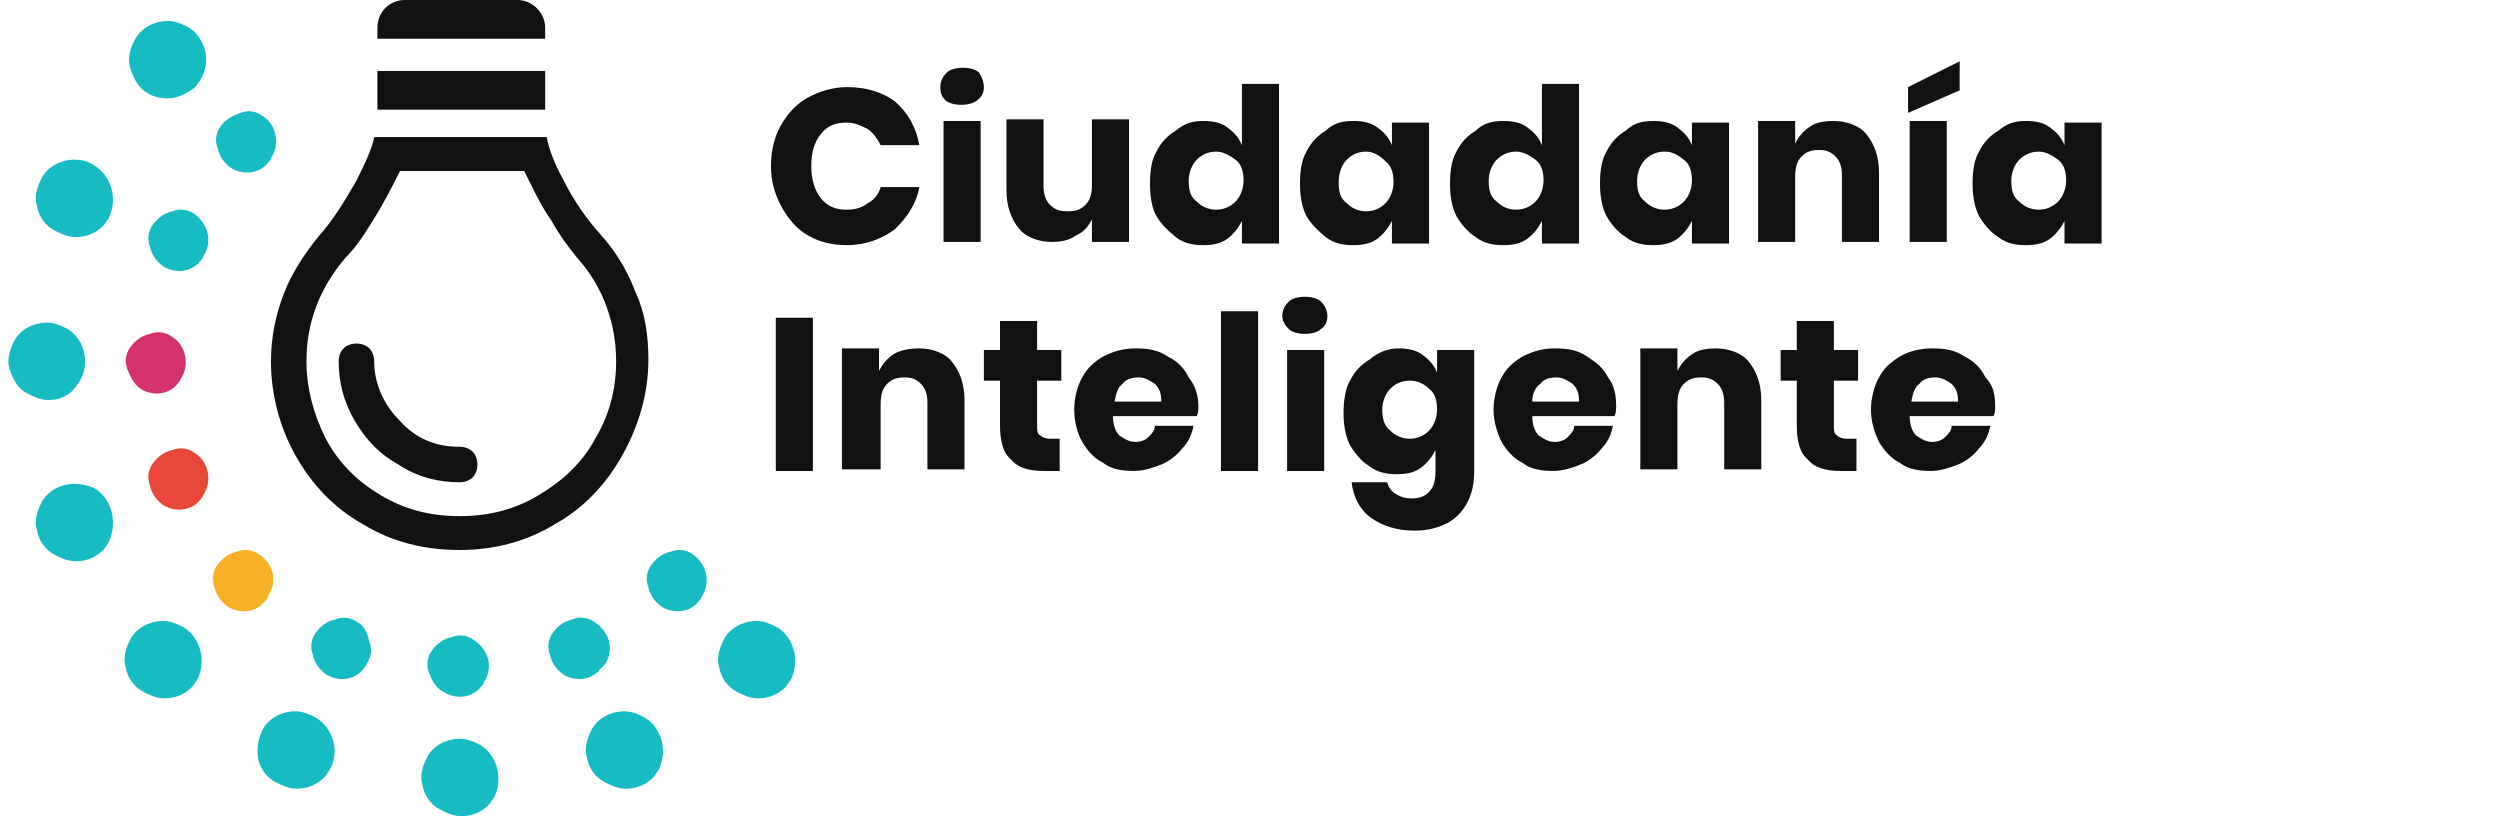
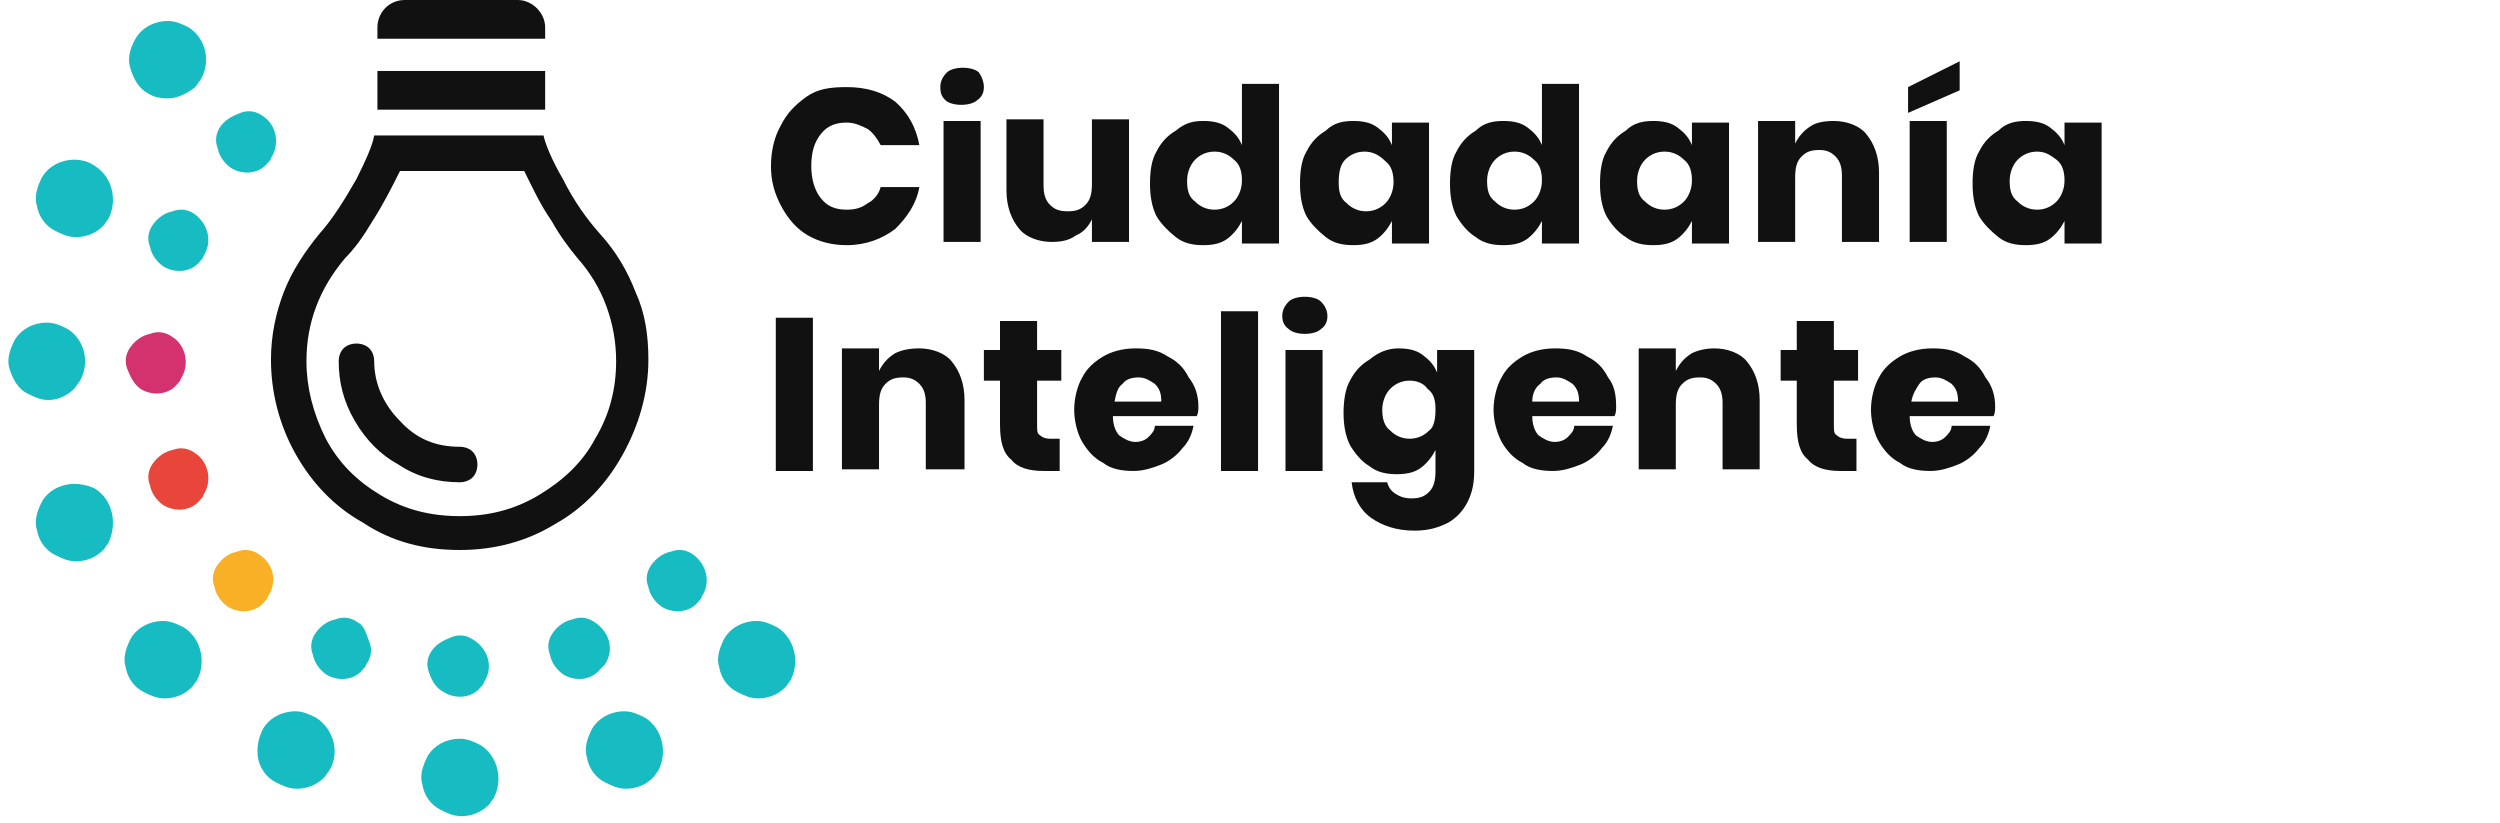
<svg xmlns="http://www.w3.org/2000/svg" version="1.1" id="Capa_1" x="0px" y="0px" viewBox="0 0 155 51" style="enable-background:new 0 0 155 51;" xml:space="preserve">
  <style type="text/css">
	.st0{fill:#111111;}
	.st1{fill:#17BBC2;}
	.st2{fill:#D3326F;}
	.st3{fill:#E8453B;}
	.st4{fill:#F8B126;}
</style>
  <g id="logo-fci">
    <g id="logo-ci" transform="translate(52, 35)">
-       <path id="Ciudadanía-Inteligen" class="st0" d="M0.5-29.6c1.2,0,2.2,0.3,3,0.9C4.3-28,4.8-27.1,5-26H2.6c-0.2-0.4-0.5-0.8-0.8-1    c-0.4-0.2-0.8-0.4-1.3-0.4c-0.7,0-1.2,0.2-1.6,0.7s-0.6,1.1-0.6,2c0,0.8,0.2,1.5,0.6,2s0.9,0.7,1.6,0.7c0.5,0,0.9-0.1,1.3-0.4    c0.4-0.2,0.7-0.6,0.8-1H5c-0.2,1.1-0.8,1.9-1.5,2.6c-0.8,0.6-1.8,1-3,1c-0.9,0-1.7-0.2-2.4-0.6c-0.7-0.4-1.2-1-1.6-1.7    C-4-23-4.2-23.8-4.2-24.7c0-0.9,0.2-1.8,0.6-2.5c0.4-0.7,0.9-1.3,1.6-1.7S-0.4-29.6,0.5-29.6z M6.3-29.6c0-0.3,0.1-0.6,0.4-0.9    c0.2-0.2,0.6-0.3,1-0.3c0.4,0,0.8,0.1,1,0.3C8.9-30.2,9-29.9,9-29.6c0,0.3-0.1,0.6-0.4,0.8c-0.2,0.2-0.6,0.3-1,0.3    c-0.4,0-0.8-0.1-1-0.3C6.4-29,6.3-29.2,6.3-29.6z M8.8-27.5v7.5H6.5v-7.5H8.8z M18-27.5v7.5h-2.3v-1.4c-0.2,0.4-0.5,0.8-1,1    c-0.4,0.3-0.9,0.4-1.5,0.4c-0.8,0-1.6-0.3-2-0.8c-0.5-0.6-0.8-1.4-0.8-2.4v-4.4h2.3v4.1c0,0.5,0.1,0.9,0.4,1.2    c0.3,0.3,0.6,0.4,1.1,0.4c0.5,0,0.8-0.1,1.1-0.4c0.3-0.3,0.4-0.7,0.4-1.3v-4H18z M22.6-27.5c0.6,0,1.1,0.1,1.5,0.4    c0.4,0.3,0.7,0.6,0.9,1.1v-3.8h2.3v9.9H25v-1.4c-0.2,0.4-0.5,0.8-0.9,1.1c-0.4,0.3-0.9,0.4-1.5,0.4c-0.6,0-1.2-0.1-1.7-0.5    s-0.9-0.8-1.2-1.3s-0.4-1.3-0.4-2c0-0.8,0.1-1.5,0.4-2c0.3-0.6,0.7-1,1.2-1.3C21.5-27.4,22-27.5,22.6-27.5z M23.4-25.6    c-0.5,0-0.9,0.2-1.2,0.5c-0.3,0.3-0.5,0.8-0.5,1.3c0,0.6,0.1,1,0.5,1.3c0.3,0.3,0.7,0.5,1.2,0.5s0.9-0.2,1.2-0.5s0.5-0.8,0.5-1.3    s-0.1-1-0.5-1.3S23.8-25.6,23.4-25.6z M31.9-27.5c0.6,0,1.1,0.1,1.5,0.4c0.4,0.3,0.7,0.6,0.9,1.1v-1.4h2.3v7.5h-2.3v-1.4    c-0.2,0.4-0.5,0.8-0.9,1.1c-0.4,0.3-0.9,0.4-1.5,0.4c-0.6,0-1.2-0.1-1.7-0.5s-0.9-0.8-1.2-1.3c-0.3-0.6-0.4-1.3-0.4-2    c0-0.8,0.1-1.5,0.4-2c0.3-0.6,0.7-1,1.2-1.3C30.7-27.4,31.3-27.5,31.9-27.5z M32.7-25.6c-0.5,0-0.9,0.2-1.2,0.5S31-24.3,31-23.7    c0,0.6,0.1,1,0.5,1.3c0.3,0.3,0.7,0.5,1.2,0.5c0.5,0,0.9-0.2,1.2-0.5c0.3-0.3,0.5-0.8,0.5-1.3s-0.1-1-0.5-1.3    C33.5-25.4,33.1-25.6,32.7-25.6z M41.2-27.5c0.6,0,1.1,0.1,1.5,0.4c0.4,0.3,0.7,0.6,0.9,1.1v-3.8h2.3v9.9h-2.3v-1.4    c-0.2,0.4-0.5,0.8-0.9,1.1c-0.4,0.3-0.9,0.4-1.5,0.4c-0.6,0-1.2-0.1-1.7-0.5c-0.5-0.3-0.9-0.8-1.2-1.3c-0.3-0.6-0.4-1.3-0.4-2    c0-0.8,0.1-1.5,0.4-2c0.3-0.6,0.7-1,1.2-1.3C40-27.4,40.6-27.5,41.2-27.5z M42-25.6c-0.5,0-0.9,0.2-1.2,0.5s-0.5,0.8-0.5,1.3    c0,0.6,0.1,1,0.5,1.3c0.3,0.3,0.7,0.5,1.2,0.5c0.5,0,0.9-0.2,1.2-0.5c0.3-0.3,0.5-0.8,0.5-1.3s-0.1-1-0.5-1.3    C42.8-25.4,42.4-25.6,42-25.6z M50.5-27.5c0.6,0,1.1,0.1,1.5,0.4c0.4,0.3,0.7,0.6,0.9,1.1v-1.4h2.3v7.5h-2.3v-1.4    c-0.2,0.4-0.5,0.8-0.9,1.1c-0.4,0.3-0.9,0.4-1.5,0.4c-0.6,0-1.2-0.1-1.7-0.5c-0.5-0.3-0.9-0.8-1.2-1.3c-0.3-0.6-0.4-1.3-0.4-2    c0-0.8,0.1-1.5,0.4-2c0.3-0.6,0.7-1,1.2-1.3C49.3-27.4,49.9-27.5,50.5-27.5z M51.2-25.6c-0.5,0-0.9,0.2-1.2,0.5    c-0.3,0.3-0.5,0.8-0.5,1.3c0,0.6,0.1,1,0.5,1.3c0.3,0.3,0.7,0.5,1.2,0.5c0.5,0,0.9-0.2,1.2-0.5s0.5-0.8,0.5-1.3s-0.1-1-0.5-1.3    S51.7-25.6,51.2-25.6z M61.7-27.5c0.8,0,1.6,0.3,2,0.8c0.5,0.6,0.8,1.4,0.8,2.4v4.3h-2.3v-4.1c0-0.5-0.1-0.9-0.4-1.2    c-0.3-0.3-0.6-0.4-1-0.4c-0.5,0-0.8,0.1-1.1,0.4c-0.3,0.3-0.4,0.7-0.4,1.3v4h-2.3v-7.5h2.3v1.4c0.2-0.4,0.5-0.8,1-1.1    C60.6-27.4,61.1-27.5,61.7-27.5z M68.7-27.5v7.5h-2.3v-7.5H68.7z M69.5-29.4L66.3-28v-1.6l3.2-1.6V-29.4z M73.6-27.5    c0.6,0,1.1,0.1,1.5,0.4c0.4,0.3,0.7,0.6,0.9,1.1v-1.4h2.3v7.5H76v-1.4c-0.2,0.4-0.5,0.8-0.9,1.1s-0.9,0.4-1.5,0.4    c-0.6,0-1.2-0.1-1.7-0.5c-0.5-0.3-0.9-0.8-1.2-1.3c-0.3-0.6-0.4-1.3-0.4-2c0-0.8,0.1-1.5,0.4-2c0.3-0.6,0.7-1,1.2-1.3    C72.5-27.4,73-27.5,73.6-27.5z M74.4-25.6c-0.5,0-0.9,0.2-1.2,0.5c-0.3,0.3-0.5,0.8-0.5,1.3c0,0.6,0.1,1,0.5,1.3    c0.3,0.3,0.7,0.5,1.2,0.5c0.5,0,0.9-0.2,1.2-0.5c0.3-0.3,0.5-0.8,0.5-1.3s-0.1-1-0.5-1.3C75.2-25.4,74.8-25.6,74.4-25.6z     M-1.6-15.3v9.5h-2.3v-9.5C-3.9-15.3-1.6-15.3-1.6-15.3z M5-13.4c0.8,0,1.6,0.3,2,0.8c0.5,0.6,0.8,1.4,0.8,2.4v4.3H5.5v-4.1    c0-0.5-0.1-0.9-0.4-1.2c-0.3-0.3-0.6-0.4-1-0.4c-0.5,0-0.8,0.1-1.1,0.4c-0.3,0.3-0.4,0.7-0.4,1.3v4H0.2v-7.5h2.3v1.4    c0.2-0.4,0.5-0.8,1-1.1C3.9-13.3,4.4-13.4,5-13.4z M13.7-7.8v2h-1c-0.9,0-1.6-0.2-2-0.7c-0.5-0.4-0.7-1.1-0.7-2.2v-2.7h-1v-1.9h1    v-1.8h2.3v1.8h1.5v1.9h-1.5v2.8c0,0.3,0,0.5,0.2,0.6c0.1,0.1,0.3,0.2,0.6,0.2L13.7-7.8L13.7-7.8z M22.3-9.8c0,0.2,0,0.4-0.1,0.6    h-5.2c0,0.6,0.2,1,0.4,1.2c0.3,0.2,0.6,0.4,1,0.4c0.3,0,0.6-0.1,0.8-0.3c0.2-0.2,0.4-0.4,0.4-0.7h2.4c-0.1,0.5-0.3,1-0.7,1.4    c-0.3,0.4-0.8,0.8-1.3,1c-0.5,0.2-1.1,0.4-1.7,0.4c-0.7,0-1.4-0.1-1.9-0.5c-0.6-0.3-1-0.8-1.3-1.3s-0.5-1.3-0.5-2s0.2-1.5,0.5-2    c0.3-0.6,0.8-1,1.3-1.3c0.6-0.3,1.2-0.5,2-0.5c0.8,0,1.4,0.1,2,0.5c0.6,0.3,1,0.7,1.3,1.3C22.1-11.1,22.3-10.5,22.3-9.8z M20-10.1    c0-0.5-0.1-0.8-0.4-1.1c-0.3-0.2-0.6-0.4-1-0.4c-0.4,0-0.8,0.1-1,0.4c-0.3,0.2-0.4,0.6-0.5,1.1L20-10.1L20-10.1z M26-15.7v9.9    h-2.3v-9.9H26z M27.5-15.4c0-0.3,0.1-0.6,0.4-0.9c0.2-0.2,0.6-0.3,1-0.3c0.4,0,0.8,0.1,1,0.3c0.2,0.2,0.4,0.5,0.4,0.9    c0,0.3-0.1,0.6-0.4,0.8c-0.2,0.2-0.6,0.3-1,0.3c-0.4,0-0.8-0.1-1-0.3C27.7-14.8,27.5-15.1,27.5-15.4z M30.1-13.3v7.5h-2.3v-7.5    H30.1z M34.7-13.4c0.6,0,1.1,0.1,1.5,0.4c0.4,0.3,0.7,0.6,0.9,1.1v-1.4h2.3v7.5c0,0.7-0.1,1.3-0.4,1.9c-0.3,0.6-0.7,1-1.2,1.3    c-0.6,0.3-1.2,0.5-2.1,0.5c-1.1,0-2-0.3-2.7-0.8c-0.7-0.5-1.1-1.3-1.2-2.2H34c0.1,0.3,0.2,0.5,0.5,0.7c0.3,0.2,0.6,0.3,1,0.3    c0.5,0,0.8-0.1,1.1-0.4c0.3-0.3,0.4-0.7,0.4-1.3v-1.3c-0.2,0.4-0.5,0.8-0.9,1.1c-0.4,0.3-0.9,0.4-1.5,0.4c-0.6,0-1.2-0.1-1.7-0.5    c-0.5-0.3-0.9-0.8-1.2-1.3c-0.3-0.6-0.4-1.3-0.4-2s0.1-1.5,0.4-2c0.3-0.6,0.7-1,1.2-1.3C33.5-13.2,34.1-13.4,34.7-13.4z     M35.4-11.4c-0.5,0-0.9,0.2-1.2,0.5c-0.3,0.3-0.5,0.8-0.5,1.3s0.1,1,0.5,1.3c0.3,0.3,0.7,0.5,1.2,0.5c0.5,0,0.9-0.2,1.2-0.5    c0.3-0.3,0.5-0.8,0.5-1.3s-0.1-1-0.5-1.3C36.3-11.2,35.9-11.4,35.4-11.4z M48.2-9.8c0,0.2,0,0.4-0.1,0.6H43c0,0.6,0.2,1,0.4,1.2    c0.3,0.2,0.6,0.4,1,0.4c0.3,0,0.6-0.1,0.8-0.3c0.2-0.2,0.4-0.4,0.4-0.7h2.4c-0.1,0.5-0.3,1-0.7,1.4c-0.3,0.4-0.8,0.8-1.3,1    c-0.5,0.2-1.1,0.4-1.7,0.4c-0.7,0-1.4-0.1-1.9-0.5c-0.6-0.3-1-0.8-1.3-1.3c-0.3-0.6-0.5-1.3-0.5-2s0.2-1.5,0.5-2    c0.3-0.6,0.8-1,1.3-1.3c0.6-0.3,1.2-0.5,2-0.5c0.8,0,1.4,0.1,2,0.5s1,0.7,1.3,1.3C48.1-11.1,48.2-10.5,48.2-9.8z M45.9-10.1    c0-0.5-0.1-0.8-0.4-1.1c-0.3-0.2-0.6-0.4-1-0.4s-0.8,0.1-1,0.4C43.2-11,43-10.6,43-10.1L45.9-10.1L45.9-10.1z M54.4-13.4    c0.8,0,1.6,0.3,2,0.8c0.5,0.6,0.8,1.4,0.8,2.4v4.3h-2.3v-4.1c0-0.5-0.1-0.9-0.4-1.2c-0.3-0.3-0.6-0.4-1-0.4    c-0.5,0-0.8,0.1-1.1,0.4c-0.3,0.3-0.4,0.7-0.4,1.3v4h-2.3v-7.5h2.3v1.4c0.2-0.4,0.5-0.8,1-1.1C53.3-13.3,53.8-13.4,54.4-13.4z     M63.1-7.8v2h-1c-0.9,0-1.6-0.2-2-0.7c-0.5-0.4-0.7-1.1-0.7-2.2v-2.7h-1v-1.9h1v-1.8h2.3v1.8h1.5v1.9h-1.5v2.8    c0,0.3,0,0.5,0.2,0.6c0.1,0.1,0.3,0.2,0.6,0.2L63.1-7.8L63.1-7.8z M71.7-9.8c0,0.2,0,0.4-0.1,0.6h-5.2c0,0.6,0.2,1,0.4,1.2    c0.3,0.2,0.6,0.4,1,0.4c0.3,0,0.6-0.1,0.8-0.3c0.2-0.2,0.4-0.4,0.4-0.7h2.4c-0.1,0.5-0.3,1-0.7,1.4c-0.3,0.4-0.8,0.8-1.3,1    c-0.5,0.2-1.1,0.4-1.7,0.4c-0.7,0-1.4-0.1-1.9-0.5c-0.6-0.3-1-0.8-1.3-1.3c-0.3-0.6-0.5-1.3-0.5-2s0.2-1.5,0.5-2    c0.3-0.6,0.8-1,1.3-1.3s1.2-0.5,2-0.5c0.8,0,1.4,0.1,2,0.5c0.6,0.3,1,0.7,1.3,1.3C71.6-11.1,71.7-10.5,71.7-9.8z M69.4-10.1    c0-0.5-0.1-0.8-0.4-1.1c-0.3-0.2-0.6-0.4-1-0.4s-0.8,0.1-1,0.4c-0.3,0.2-0.4,0.6-0.5,1.1L69.4-10.1L69.4-10.1z" />
+       <path id="Ciudadanía-Inteligen" class="st0" d="M0.5-29.6c1.2,0,2.2,0.3,3,0.9C4.3-28,4.8-27.1,5-26H2.6c-0.2-0.4-0.5-0.8-0.8-1    c-0.4-0.2-0.8-0.4-1.3-0.4c-0.7,0-1.2,0.2-1.6,0.7s-0.6,1.1-0.6,2c0,0.8,0.2,1.5,0.6,2s0.9,0.7,1.6,0.7c0.5,0,0.9-0.1,1.3-0.4    c0.4-0.2,0.7-0.6,0.8-1H5c-0.2,1.1-0.8,1.9-1.5,2.6c-0.8,0.6-1.8,1-3,1c-0.9,0-1.7-0.2-2.4-0.6c-0.7-0.4-1.2-1-1.6-1.7    C-4-23-4.2-23.8-4.2-24.7c0-0.9,0.2-1.8,0.6-2.5C-3.2-28-2.7-28.5-2-29S-0.5-29.6,0.5-29.6z M6.3-29.6c0-0.3,0.1-0.6,0.4-0.9    c0.2-0.2,0.6-0.3,1-0.3c0.4,0,0.8,0.1,1,0.3C8.9-30.2,9-29.9,9-29.6c0,0.3-0.1,0.6-0.4,0.8c-0.2,0.2-0.6,0.3-1,0.3    c-0.4,0-0.8-0.1-1-0.3C6.4-29,6.3-29.2,6.3-29.6z M8.8-27.5v7.5H6.5v-7.5H8.8z M18-27.5v7.5h-2.3v-1.4c-0.2,0.4-0.5,0.8-1,1    c-0.4,0.3-0.9,0.4-1.5,0.4c-0.8,0-1.6-0.3-2-0.8c-0.5-0.6-0.8-1.4-0.8-2.4v-4.4h2.3v4.1c0,0.5,0.1,0.9,0.4,1.2    c0.3,0.3,0.6,0.4,1.1,0.4c0.5,0,0.8-0.1,1.1-0.4c0.3-0.3,0.4-0.7,0.4-1.3v-4H18z M22.6-27.5c0.6,0,1.1,0.1,1.5,0.4    c0.4,0.3,0.7,0.6,0.9,1.1v-3.8h2.3v9.9H25v-1.4c-0.2,0.4-0.5,0.8-0.9,1.1c-0.4,0.3-0.9,0.4-1.5,0.4c-0.6,0-1.2-0.1-1.7-0.5    s-0.9-0.8-1.2-1.3c-0.3-0.6-0.4-1.3-0.4-2c0-0.8,0.1-1.5,0.4-2c0.3-0.6,0.7-1,1.2-1.3C21.5-27.4,22-27.5,22.6-27.5z M23.3-25.6    c-0.5,0-0.9,0.2-1.2,0.5c-0.3,0.3-0.5,0.8-0.5,1.3c0,0.6,0.1,1,0.5,1.3c0.3,0.3,0.7,0.5,1.2,0.5s0.9-0.2,1.2-0.5    c0.3-0.3,0.5-0.8,0.5-1.3s-0.1-1-0.5-1.3C24.2-25.4,23.8-25.6,23.3-25.6z M31.9-27.5c0.6,0,1.1,0.1,1.5,0.4    c0.4,0.3,0.7,0.6,0.9,1.1v-1.4h2.3v7.5h-2.3v-1.4c-0.2,0.4-0.5,0.8-0.9,1.1c-0.4,0.3-0.9,0.4-1.5,0.4c-0.6,0-1.2-0.1-1.7-0.5    s-0.9-0.8-1.2-1.3c-0.3-0.6-0.4-1.3-0.4-2c0-0.8,0.1-1.5,0.4-2c0.3-0.6,0.7-1,1.2-1.3C30.7-27.4,31.3-27.5,31.9-27.5z M32.6-25.6    c-0.5,0-0.9,0.2-1.2,0.5S31-24.3,31-23.7c0,0.6,0.1,1,0.5,1.3c0.3,0.3,0.7,0.5,1.2,0.5c0.5,0,0.9-0.2,1.2-0.5    c0.3-0.3,0.5-0.8,0.5-1.3s-0.1-1-0.5-1.3C33.5-25.4,33.1-25.6,32.6-25.6z M41.2-27.5c0.6,0,1.1,0.1,1.5,0.4    c0.4,0.3,0.7,0.6,0.9,1.1v-3.8h2.3v9.9h-2.3v-1.4c-0.2,0.4-0.5,0.8-0.9,1.1s-0.9,0.4-1.5,0.4c-0.6,0-1.2-0.1-1.7-0.5    c-0.5-0.3-0.9-0.8-1.2-1.3c-0.3-0.6-0.4-1.3-0.4-2c0-0.8,0.1-1.5,0.4-2c0.3-0.6,0.7-1,1.2-1.3C40-27.4,40.6-27.5,41.2-27.5z     M41.9-25.6c-0.5,0-0.9,0.2-1.2,0.5s-0.5,0.8-0.5,1.3c0,0.6,0.1,1,0.5,1.3c0.3,0.3,0.7,0.5,1.2,0.5c0.5,0,0.9-0.2,1.2-0.5    c0.3-0.3,0.5-0.8,0.5-1.3s-0.1-1-0.5-1.3C42.8-25.4,42.4-25.6,41.9-25.6z M50.5-27.5c0.6,0,1.1,0.1,1.5,0.4    c0.4,0.3,0.7,0.6,0.9,1.1v-1.4h2.3v7.5h-2.3v-1.4c-0.2,0.4-0.5,0.8-0.9,1.1c-0.4,0.3-0.9,0.4-1.5,0.4c-0.6,0-1.2-0.1-1.7-0.5    c-0.5-0.3-0.9-0.8-1.2-1.3c-0.3-0.6-0.4-1.3-0.4-2c0-0.8,0.1-1.5,0.4-2c0.3-0.6,0.7-1,1.2-1.3C49.3-27.4,49.9-27.5,50.5-27.5z     M51.2-25.6c-0.5,0-0.9,0.2-1.2,0.5s-0.5,0.8-0.5,1.3c0,0.6,0.1,1,0.5,1.3c0.3,0.3,0.7,0.5,1.2,0.5s0.9-0.2,1.2-0.5    c0.3-0.3,0.5-0.8,0.5-1.3s-0.1-1-0.5-1.3C52.1-25.4,51.7-25.6,51.2-25.6z M61.7-27.5c0.8,0,1.6,0.3,2,0.8c0.5,0.6,0.8,1.4,0.8,2.4    v4.3h-2.3v-4.1c0-0.5-0.1-0.9-0.4-1.2c-0.3-0.3-0.6-0.4-1-0.4c-0.5,0-0.8,0.1-1.1,0.4c-0.3,0.3-0.4,0.7-0.4,1.3v4h-2.3v-7.5h2.3    v1.4c0.2-0.4,0.5-0.8,1-1.1C60.6-27.4,61.1-27.5,61.7-27.5z M68.7-27.5v7.5h-2.3v-7.5H68.7z M69.5-29.4L66.3-28v-1.6l3.2-1.6    V-29.4z M73.6-27.5c0.6,0,1.1,0.1,1.5,0.4c0.4,0.3,0.7,0.6,0.9,1.1v-1.4h2.3v7.5H76v-1.4c-0.2,0.4-0.5,0.8-0.9,1.1    c-0.4,0.3-0.9,0.4-1.5,0.4c-0.6,0-1.2-0.1-1.7-0.5s-0.9-0.8-1.2-1.3c-0.3-0.6-0.4-1.3-0.4-2c0-0.8,0.1-1.5,0.4-2    c0.3-0.6,0.7-1,1.2-1.3C72.4-27.4,73-27.5,73.6-27.5z M74.3-25.6c-0.5,0-0.9,0.2-1.2,0.5c-0.3,0.3-0.5,0.8-0.5,1.3    c0,0.6,0.1,1,0.5,1.3c0.3,0.3,0.7,0.5,1.2,0.5s0.9-0.2,1.2-0.5s0.5-0.8,0.5-1.3s-0.1-1-0.5-1.3S74.8-25.6,74.3-25.6z M-1.6-15.3    v9.5h-2.3v-9.5C-3.9-15.3-1.6-15.3-1.6-15.3z M5-13.4c0.8,0,1.6,0.3,2,0.8c0.5,0.6,0.8,1.4,0.8,2.4v4.3H5.4v-4.1    c0-0.5-0.1-0.9-0.4-1.2c-0.3-0.3-0.6-0.4-1-0.4c-0.5,0-0.8,0.1-1.1,0.4c-0.3,0.3-0.4,0.7-0.4,1.3v4H0.2v-7.5h2.3v1.4    c0.2-0.4,0.5-0.8,1-1.1C3.9-13.3,4.4-13.4,5-13.4z M13.7-7.8v2h-1c-0.9,0-1.6-0.2-2-0.7c-0.5-0.4-0.7-1.1-0.7-2.2v-2.7h-1v-1.9h1    v-1.8h2.3v1.8h1.5v1.9h-1.5v2.8c0,0.3,0,0.5,0.2,0.6c0.1,0.1,0.3,0.2,0.6,0.2L13.7-7.8L13.7-7.8z M22.3-9.8c0,0.2,0,0.4-0.1,0.6    H17c0,0.6,0.2,1,0.4,1.2c0.3,0.2,0.6,0.4,1,0.4c0.3,0,0.6-0.1,0.8-0.3c0.2-0.2,0.4-0.4,0.4-0.7h2.4c-0.1,0.5-0.3,1-0.7,1.4    c-0.3,0.4-0.8,0.8-1.3,1c-0.5,0.2-1.1,0.4-1.7,0.4c-0.7,0-1.4-0.1-1.9-0.5c-0.6-0.3-1-0.8-1.3-1.3s-0.5-1.3-0.5-2s0.2-1.5,0.5-2    c0.3-0.6,0.8-1,1.3-1.3s1.2-0.5,2-0.5c0.8,0,1.4,0.1,2,0.5c0.6,0.3,1,0.7,1.3,1.3C22.1-11.1,22.3-10.5,22.3-9.8z M20-10.1    c0-0.5-0.1-0.8-0.4-1.1c-0.3-0.2-0.6-0.4-1-0.4c-0.4,0-0.8,0.1-1,0.4c-0.3,0.2-0.4,0.6-0.5,1.1L20-10.1L20-10.1z M26-15.7v9.9    h-2.3v-9.9H26z M27.5-15.4c0-0.3,0.1-0.6,0.4-0.9c0.2-0.2,0.6-0.3,1-0.3c0.4,0,0.8,0.1,1,0.3c0.2,0.2,0.4,0.5,0.4,0.9    c0,0.3-0.1,0.6-0.4,0.8c-0.2,0.2-0.6,0.3-1,0.3c-0.4,0-0.8-0.1-1-0.3C27.6-14.8,27.5-15.1,27.5-15.4z M30-13.3v7.5h-2.3v-7.5H30z     M34.7-13.4c0.6,0,1.1,0.1,1.5,0.4c0.4,0.3,0.7,0.6,0.9,1.1v-1.4h2.3v7.5c0,0.7-0.1,1.3-0.4,1.9c-0.3,0.6-0.7,1-1.2,1.3    c-0.6,0.3-1.2,0.5-2.1,0.5c-1.1,0-2-0.3-2.7-0.8c-0.7-0.5-1.1-1.3-1.2-2.2H34c0.1,0.3,0.2,0.5,0.5,0.7c0.3,0.2,0.6,0.3,1,0.3    c0.5,0,0.8-0.1,1.1-0.4C36.9-4.8,37-5.2,37-5.8v-1.3c-0.2,0.4-0.5,0.8-0.9,1.1c-0.4,0.3-0.9,0.4-1.5,0.4c-0.6,0-1.2-0.1-1.7-0.5    c-0.5-0.3-0.9-0.8-1.2-1.3c-0.3-0.6-0.4-1.3-0.4-2s0.1-1.5,0.4-2c0.3-0.6,0.7-1,1.2-1.3C33.5-13.2,34.1-13.4,34.7-13.4z     M35.4-11.4c-0.5,0-0.9,0.2-1.2,0.5c-0.3,0.3-0.5,0.8-0.5,1.3s0.1,1,0.5,1.3c0.3,0.3,0.7,0.5,1.2,0.5c0.5,0,0.9-0.2,1.2-0.5    C36.9-8.5,37-9,37-9.6s-0.1-1-0.5-1.3C36.3-11.2,35.9-11.4,35.4-11.4z M48.2-9.8c0,0.2,0,0.4-0.1,0.6H43c0,0.6,0.2,1,0.4,1.2    c0.3,0.2,0.6,0.4,1,0.4c0.3,0,0.6-0.1,0.8-0.3c0.2-0.2,0.4-0.4,0.4-0.7h2.4c-0.1,0.5-0.3,1-0.7,1.4c-0.3,0.4-0.8,0.8-1.3,1    c-0.5,0.2-1.1,0.4-1.7,0.4c-0.7,0-1.4-0.1-1.9-0.5c-0.6-0.3-1-0.8-1.3-1.3c-0.3-0.6-0.5-1.3-0.5-2s0.2-1.5,0.5-2    c0.3-0.6,0.8-1,1.3-1.3s1.2-0.5,2-0.5c0.8,0,1.4,0.1,2,0.5c0.6,0.3,1,0.7,1.3,1.3C48.1-11.1,48.2-10.5,48.2-9.8z M45.9-10.1    c0-0.5-0.1-0.8-0.4-1.1c-0.3-0.2-0.6-0.4-1-0.4s-0.8,0.1-1,0.4C43.2-11,43-10.6,43-10.1L45.9-10.1L45.9-10.1z M54.3-13.4    c0.8,0,1.6,0.3,2,0.8c0.5,0.6,0.8,1.4,0.8,2.4v4.3h-2.3v-4.1c0-0.5-0.1-0.9-0.4-1.2c-0.3-0.3-0.6-0.4-1-0.4    c-0.5,0-0.8,0.1-1.1,0.4c-0.3,0.3-0.4,0.7-0.4,1.3v4h-2.3v-7.5h2.3v1.4c0.2-0.4,0.5-0.8,1-1.1C53.3-13.3,53.8-13.4,54.3-13.4z     M63.1-7.8v2h-1c-0.9,0-1.6-0.2-2-0.7c-0.5-0.4-0.7-1.1-0.7-2.2v-2.7h-1v-1.9h1v-1.8h2.3v1.8h1.5v1.9h-1.5v2.8    c0,0.3,0,0.5,0.2,0.6c0.1,0.1,0.3,0.2,0.6,0.2L63.1-7.8L63.1-7.8z M71.7-9.8c0,0.2,0,0.4-0.1,0.6h-5.2c0,0.6,0.2,1,0.4,1.2    c0.3,0.2,0.6,0.4,1,0.4c0.3,0,0.6-0.1,0.8-0.3s0.4-0.4,0.4-0.7h2.4c-0.1,0.5-0.3,1-0.7,1.4c-0.3,0.4-0.8,0.8-1.3,1    c-0.5,0.2-1.1,0.4-1.7,0.4c-0.7,0-1.4-0.1-1.9-0.5c-0.6-0.3-1-0.8-1.3-1.3s-0.5-1.3-0.5-2s0.2-1.5,0.5-2c0.3-0.6,0.8-1,1.3-1.3    s1.2-0.5,2-0.5c0.8,0,1.4,0.1,2,0.5c0.6,0.3,1,0.7,1.3,1.3C71.5-11.1,71.7-10.5,71.7-9.8z M69.4-10.1c0-0.5-0.1-0.8-0.4-1.1    c-0.3-0.2-0.6-0.4-1-0.4c-0.4,0-0.8,0.1-1,0.4s-0.4,0.6-0.5,1.1L69.4-10.1L69.4-10.1z" />
    </g>
  </g>
  <g>
-     <path class="st1" d="M12.1,5.4c0.1-0.1,0.2-0.3,0.3-0.4c0.7-1.1,0.4-2.6-0.7-3.3c-0.4-0.2-0.8-0.4-1.3-0.4l0,0   c-0.8,0-1.6,0.4-2,1.1C8,3.1,7.9,3.7,8.1,4.3s0.5,1.2,1.1,1.5C9.5,6,10,6.1,10.4,6.1C11,6.1,11.6,5.8,12.1,5.4z" />
-     <path class="st1" d="M5.9,10.3C5.5,10,5.1,9.9,4.6,9.9c-0.8,0-1.6,0.4-2,1.1c-0.3,0.6-0.5,1.2-0.3,1.8c0.1,0.6,0.5,1.2,1.1,1.5   c0.4,0.2,0.8,0.4,1.3,0.4c0.6,0,1.2-0.2,1.7-0.7c0.1-0.1,0.2-0.3,0.3-0.4C7.3,12.5,7,11,5.9,10.3z" />
+     <path class="st1" d="M12.1,5.4c0.1-0.1,0.2-0.3,0.3-0.4c0.7-1.1,0.4-2.6-0.7-3.3c-0.4-0.2-0.8-0.4-1.3-0.4l0,0   c-0.8,0-1.6,0.4-2,1.1C8,3.1,7.9,3.7,8.1,4.3s0.5,1.2,1.1,1.5C9.5,6,9.9,6.1,10.4,6.1C11,6.1,11.6,5.8,12.1,5.4z" />
+     <path class="st1" d="M5.9,10.3C5.5,10,5,9.9,4.6,9.9c-0.8,0-1.6,0.4-2,1.1c-0.3,0.6-0.5,1.2-0.3,1.8c0.1,0.6,0.5,1.2,1.1,1.5   c0.4,0.2,0.8,0.4,1.3,0.4c0.6,0,1.2-0.2,1.7-0.7c0.1-0.1,0.2-0.3,0.3-0.4C7.3,12.5,7,11,5.9,10.3z" />
    <path class="st1" d="M16.3,7.2c-0.4-0.3-0.9-0.4-1.4-0.2s-0.9,0.4-1.2,0.8c-0.3,0.4-0.4,0.9-0.2,1.4c0.1,0.5,0.4,0.9,0.8,1.2   c0.3,0.2,0.7,0.3,1,0.3c0.5,0,1-0.2,1.3-0.6c0.1-0.1,0.2-0.2,0.2-0.3C17.4,8.9,17.1,7.7,16.3,7.2z" />
    <path class="st1" d="M12.1,13.3c-0.4-0.3-0.9-0.4-1.4-0.2c-0.5,0.1-0.9,0.4-1.2,0.8c-0.3,0.4-0.4,0.9-0.2,1.4   c0.1,0.5,0.4,0.9,0.8,1.2c0.3,0.2,0.7,0.3,1,0.3c0.5,0,1-0.2,1.3-0.6c0.1-0.1,0.2-0.2,0.2-0.3C13.2,15,12.9,13.9,12.1,13.3z" />
    <path class="st2" d="M10.7,20.9c-0.4-0.3-0.9-0.4-1.4-0.2c-0.5,0.1-0.9,0.4-1.2,0.8c-0.3,0.4-0.4,0.9-0.2,1.4s0.4,0.9,0.8,1.2   c0.3,0.2,0.7,0.3,1,0.3c0.5,0,1-0.2,1.3-0.6c0.1-0.1,0.2-0.2,0.2-0.3C11.8,22.6,11.5,21.4,10.7,20.9z" />
    <path class="st3" d="M12.1,28.1c-0.4-0.3-0.9-0.4-1.4-0.2c-0.5,0.1-0.9,0.4-1.2,0.8c-0.3,0.4-0.4,0.9-0.2,1.4   c0.1,0.5,0.4,0.9,0.8,1.2c0.3,0.2,0.7,0.3,1,0.3c0.5,0,1-0.2,1.3-0.6c0.1-0.1,0.2-0.2,0.2-0.3C13.2,29.8,12.9,28.6,12.1,28.1z" />
-     <path class="st1" d="M5.9,30.3C5.5,30.1,5.1,30,4.6,30c-0.8,0-1.6,0.4-2,1.1c-0.3,0.6-0.5,1.2-0.3,1.8c0.1,0.6,0.5,1.2,1.1,1.5   c0.4,0.2,0.8,0.4,1.3,0.4c0.6,0,1.2-0.2,1.7-0.7c0.1-0.1,0.2-0.3,0.3-0.4C7.3,32.5,7,31,5.9,30.3z" />
-     <path class="st1" d="M4.6,24.1c0.1-0.1,0.2-0.3,0.3-0.4c0.7-1.1,0.4-2.6-0.7-3.3c-0.4-0.2-0.8-0.4-1.3-0.4l0,0   c-0.8,0-1.6,0.4-2,1.1c-0.3,0.6-0.5,1.2-0.3,1.8s0.5,1.2,1.1,1.5c0.4,0.2,0.8,0.4,1.3,0.4C3.6,24.8,4.2,24.6,4.6,24.1z" />
+     <path class="st1" d="M5.9,30.3C5.5,30.1,5,30,4.6,30c-0.8,0-1.6,0.4-2,1.1c-0.3,0.6-0.5,1.2-0.3,1.8c0.1,0.6,0.5,1.2,1.1,1.5   c0.4,0.2,0.8,0.4,1.3,0.4c0.6,0,1.2-0.2,1.7-0.7c0.1-0.1,0.2-0.3,0.3-0.4C7.3,32.5,7,31,5.9,30.3z" />
+     <path class="st1" d="M4.6,24.1c0.1-0.1,0.2-0.3,0.3-0.4c0.7-1.1,0.4-2.6-0.7-3.3c-0.4-0.2-0.8-0.4-1.3-0.4l0,0   c-0.8,0-1.6,0.4-2,1.1c-0.3,0.6-0.5,1.2-0.3,1.8s0.5,1.2,1.1,1.5c0.4,0.2,0.8,0.4,1.3,0.4C3.5,24.8,4.1,24.6,4.6,24.1z" />
    <path class="st1" d="M40,44.5c-0.4-0.2-0.8-0.4-1.3-0.4c-0.8,0-1.6,0.4-2,1.1l0,0c-0.3,0.6-0.5,1.2-0.3,1.8   c0.1,0.6,0.5,1.2,1.1,1.5c0.4,0.2,0.8,0.4,1.3,0.4c0.6,0,1.2-0.2,1.7-0.7c0.1-0.1,0.2-0.3,0.3-0.4C41.4,46.7,41.1,45.2,40,44.5z" />
    <path class="st1" d="M19.6,44.5c-0.4-0.2-0.8-0.4-1.3-0.4l0,0c-0.8,0-1.6,0.4-2,1.1C16,45.8,15.9,46.4,16,47   c0.1,0.6,0.5,1.2,1.1,1.5c0.4,0.2,0.8,0.4,1.3,0.4c0.6,0,1.2-0.2,1.7-0.7c0.1-0.1,0.2-0.3,0.3-0.4C21.1,46.7,20.7,45.2,19.6,44.5z" />
    <g id="_xF672_-copy_2_">
-       <path class="st0" d="M28.5,29.9c0.3,0,0.6-0.1,0.8-0.3c0.2-0.2,0.3-0.5,0.3-0.8s-0.1-0.6-0.3-0.8c-0.2-0.2-0.5-0.3-0.8-0.3    c-1.5,0-2.7-0.5-3.7-1.6c-1-1-1.6-2.3-1.6-3.7c0-0.3-0.1-0.6-0.3-0.8c-0.2-0.2-0.5-0.3-0.8-0.3c-0.3,0-0.6,0.1-0.8,0.3    c-0.2,0.2-0.3,0.5-0.3,0.8c0,1.3,0.3,2.5,1,3.7c0.7,1.2,1.6,2.1,2.7,2.7C25.9,29.6,27.2,29.9,28.5,29.9z M28.5,34.1    c2.1,0,4.1-0.5,5.9-1.6c1.8-1,3.2-2.5,4.2-4.3c1-1.8,1.6-3.8,1.6-5.9c0-1.5-0.2-2.9-0.8-4.2c-0.5-1.3-1.2-2.5-2.2-3.6    c-0.8-0.9-1.6-2-2.3-3.4C34.3,10,34,9.1,33.9,8.5H23.2c-0.1,0.6-0.5,1.5-1.1,2.7c-0.8,1.4-1.5,2.5-2.3,3.4    c-0.9,1.1-1.7,2.3-2.2,3.6c-0.5,1.3-0.8,2.7-0.8,4.2c0,2,0.5,4,1.5,5.8c1,1.8,2.4,3.3,4.2,4.3C24.3,33.6,26.3,34.1,28.5,34.1z     M35.8,16c0.8,0.9,1.4,1.9,1.8,3c0.4,1.1,0.6,2.2,0.6,3.4c0,1.7-0.4,3.3-1.3,4.8c-0.8,1.5-2,2.6-3.5,3.5c-1.5,0.9-3.1,1.3-4.9,1.3    s-3.4-0.4-4.9-1.3c-1.5-0.9-2.6-2-3.4-3.5C19.4,25.6,19,24,19,22.4c0-2.4,0.8-4.5,2.4-6.4c0.6-0.6,1.1-1.3,1.7-2.3    c0.7-1.1,1.2-2.1,1.7-3.1h7.7c0.5,1,1,2.1,1.7,3.1C34.7,14.6,35.3,15.4,35.8,16z" />
+       <path class="st0" d="M28.5,29.9c0.3,0,0.6-0.1,0.8-0.3c0.2-0.2,0.3-0.5,0.3-0.8s-0.1-0.6-0.3-0.8c-0.2-0.2-0.5-0.3-0.8-0.3    c-1.5,0-2.7-0.5-3.7-1.6c-1-1-1.6-2.3-1.6-3.7c0-0.3-0.1-0.6-0.3-0.8c-0.2-0.2-0.5-0.3-0.8-0.3s-0.6,0.1-0.8,0.3    c-0.2,0.2-0.3,0.5-0.3,0.8c0,1.3,0.3,2.5,1,3.7c0.7,1.2,1.6,2.1,2.7,2.7C25.9,29.6,27.2,29.9,28.5,29.9z M28.5,34.1    c2.1,0,4.1-0.5,5.9-1.6c1.8-1,3.2-2.5,4.2-4.3c1-1.8,1.6-3.8,1.6-5.9c0-1.5-0.2-2.9-0.8-4.2c-0.5-1.3-1.2-2.5-2.2-3.6    c-0.8-0.9-1.6-2-2.3-3.4c-0.7-1.2-1.1-2.2-1.2-2.7H23.2c-0.1,0.6-0.5,1.5-1.1,2.7c-0.8,1.4-1.5,2.5-2.3,3.4    c-0.9,1.1-1.7,2.3-2.2,3.6c-0.5,1.3-0.8,2.7-0.8,4.2c0,2,0.5,4,1.5,5.8c1,1.8,2.4,3.3,4.2,4.3C24.3,33.6,26.3,34.1,28.5,34.1z     M35.8,16c0.8,0.9,1.4,1.9,1.8,3c0.4,1.1,0.6,2.2,0.6,3.4c0,1.7-0.4,3.3-1.3,4.8c-0.8,1.5-2,2.6-3.5,3.5c-1.5,0.9-3.1,1.3-4.9,1.3    s-3.4-0.4-4.9-1.3c-1.5-0.9-2.6-2-3.4-3.5C19.4,25.6,19,24,19,22.4c0-2.4,0.8-4.5,2.4-6.4c0.6-0.6,1.1-1.3,1.7-2.3    c0.7-1.1,1.2-2.1,1.7-3.1h7.7c0.5,1,1,2.1,1.7,3.1C34.7,14.6,35.3,15.4,35.8,16z" />
    </g>
    <g id="Rectangle-Copy-2_2_">
      <path class="st0" d="M25.1,0h7c0.9,0,1.7,0.8,1.7,1.7v0.7H23.4V1.7C23.4,0.8,24.1,0,25.1,0z" />
    </g>
    <g id="Rectangle-Copy_2_">
      <rect x="23.4" y="4.4" class="st0" width="10.4" height="2.4" />
    </g>
    <path class="st1" d="M29.8,46.2c-0.4-0.2-0.8-0.4-1.3-0.4l0,0c-0.8,0-1.6,0.4-2,1.1c-0.3,0.6-0.5,1.2-0.3,1.8   c0.1,0.6,0.5,1.2,1.1,1.5c0.4,0.2,0.8,0.4,1.3,0.4c0.6,0,1.2-0.2,1.7-0.7c0.1-0.1,0.2-0.3,0.3-0.4C31.2,48.4,30.9,46.9,29.8,46.2z" />
-     <path class="st1" d="M27.5,42.9c0.3,0.2,0.7,0.3,1,0.3c0.5,0,1-0.2,1.3-0.6c0.1-0.1,0.2-0.2,0.2-0.3c0.6-0.9,0.3-2-0.6-2.6   c-0.4-0.3-0.9-0.4-1.4-0.2c-0.5,0.1-0.9,0.4-1.2,0.8c-0.3,0.4-0.4,0.9-0.2,1.4C26.8,42.3,27.1,42.7,27.5,42.9z" />
+     <path class="st1" d="M27.5,42.9c0.3,0.2,0.7,0.3,1,0.3c0.5,0,1-0.2,1.3-0.6c0.1-0.1,0.2-0.2,0.2-0.3c0.6-0.9,0.3-2-0.6-2.6   c-0.4-0.3-0.9-0.4-1.4-0.2s-0.9,0.4-1.2,0.8c-0.3,0.4-0.4,0.9-0.2,1.4C26.8,42.3,27.1,42.7,27.5,42.9z" />
    <path class="st1" d="M37.5,41.2c0.6-0.9,0.3-2-0.6-2.6c-0.4-0.3-0.9-0.4-1.4-0.2c-0.5,0.1-0.9,0.4-1.2,0.8   c-0.3,0.4-0.4,0.9-0.2,1.4c0.1,0.5,0.4,0.9,0.8,1.2c0.3,0.2,0.7,0.3,1,0.3c0.5,0,1-0.2,1.3-0.6C37.3,41.4,37.4,41.3,37.5,41.2z" />
-     <path class="st1" d="M22.2,38.6c-0.4-0.3-0.9-0.4-1.4-0.2c-0.5,0.1-0.9,0.4-1.2,0.8c-0.3,0.4-0.4,0.9-0.2,1.4   c0.1,0.5,0.4,0.9,0.8,1.2c0.3,0.2,0.7,0.3,1,0.3c0.5,0,1-0.2,1.3-0.6c0.1-0.1,0.2-0.2,0.2-0.3c0.3-0.4,0.4-0.9,0.2-1.4   C22.8,39.3,22.6,38.8,22.2,38.6z" />
+     <path class="st1" d="M22.2,38.6c-0.4-0.3-0.9-0.4-1.4-0.2c-0.5,0.1-0.9,0.4-1.2,0.8c-0.3,0.4-0.4,0.9-0.2,1.4   c0.1,0.5,0.4,0.9,0.8,1.2c0.3,0.2,0.7,0.3,1,0.3c0.5,0,1-0.2,1.3-0.6c0.1-0.1,0.2-0.2,0.2-0.3c0.3-0.4,0.4-0.9,0.2-1.4   S22.6,38.8,22.2,38.6z" />
    <path class="st1" d="M11.4,38.9c-0.4-0.2-0.8-0.4-1.3-0.4c-0.8,0-1.6,0.4-2,1.1c-0.3,0.6-0.5,1.2-0.3,1.8c0.1,0.6,0.5,1.2,1.1,1.5   c0.4,0.2,0.8,0.4,1.3,0.4c0.6,0,1.2-0.2,1.7-0.7c0.1-0.1,0.2-0.3,0.3-0.4C12.8,41.1,12.5,39.6,11.4,38.9z" />
    <path class="st1" d="M48.2,38.9c-0.4-0.2-0.8-0.4-1.3-0.4c-0.8,0-1.6,0.4-2,1.1c-0.3,0.6-0.5,1.2-0.3,1.8c0.1,0.6,0.5,1.2,1.1,1.5   c0.4,0.2,0.8,0.4,1.3,0.4c0.6,0,1.2-0.2,1.7-0.7c0.1-0.1,0.2-0.3,0.3-0.4C49.6,41.1,49.3,39.6,48.2,38.9z" />
    <path class="st4" d="M16.1,34.4c-0.4-0.3-0.9-0.4-1.4-0.2c-0.5,0.1-0.9,0.4-1.2,0.8c-0.3,0.4-0.4,0.9-0.2,1.4   c0.1,0.5,0.4,0.9,0.8,1.2c0.3,0.2,0.7,0.3,1,0.3c0.5,0,1-0.2,1.3-0.6c0.1-0.1,0.2-0.2,0.2-0.3C17.2,36.1,17,35,16.1,34.4z" />
    <path class="st1" d="M43,34.4c-0.4-0.3-0.9-0.4-1.4-0.2c-0.5,0.1-0.9,0.4-1.2,0.8c-0.3,0.4-0.4,0.9-0.2,1.4   c0.1,0.5,0.4,0.9,0.8,1.2c0.3,0.2,0.7,0.3,1,0.3c0.5,0,1-0.2,1.3-0.6c0.1-0.1,0.2-0.2,0.2-0.3C44.1,36.1,43.8,35,43,34.4z" />
  </g>
</svg>
